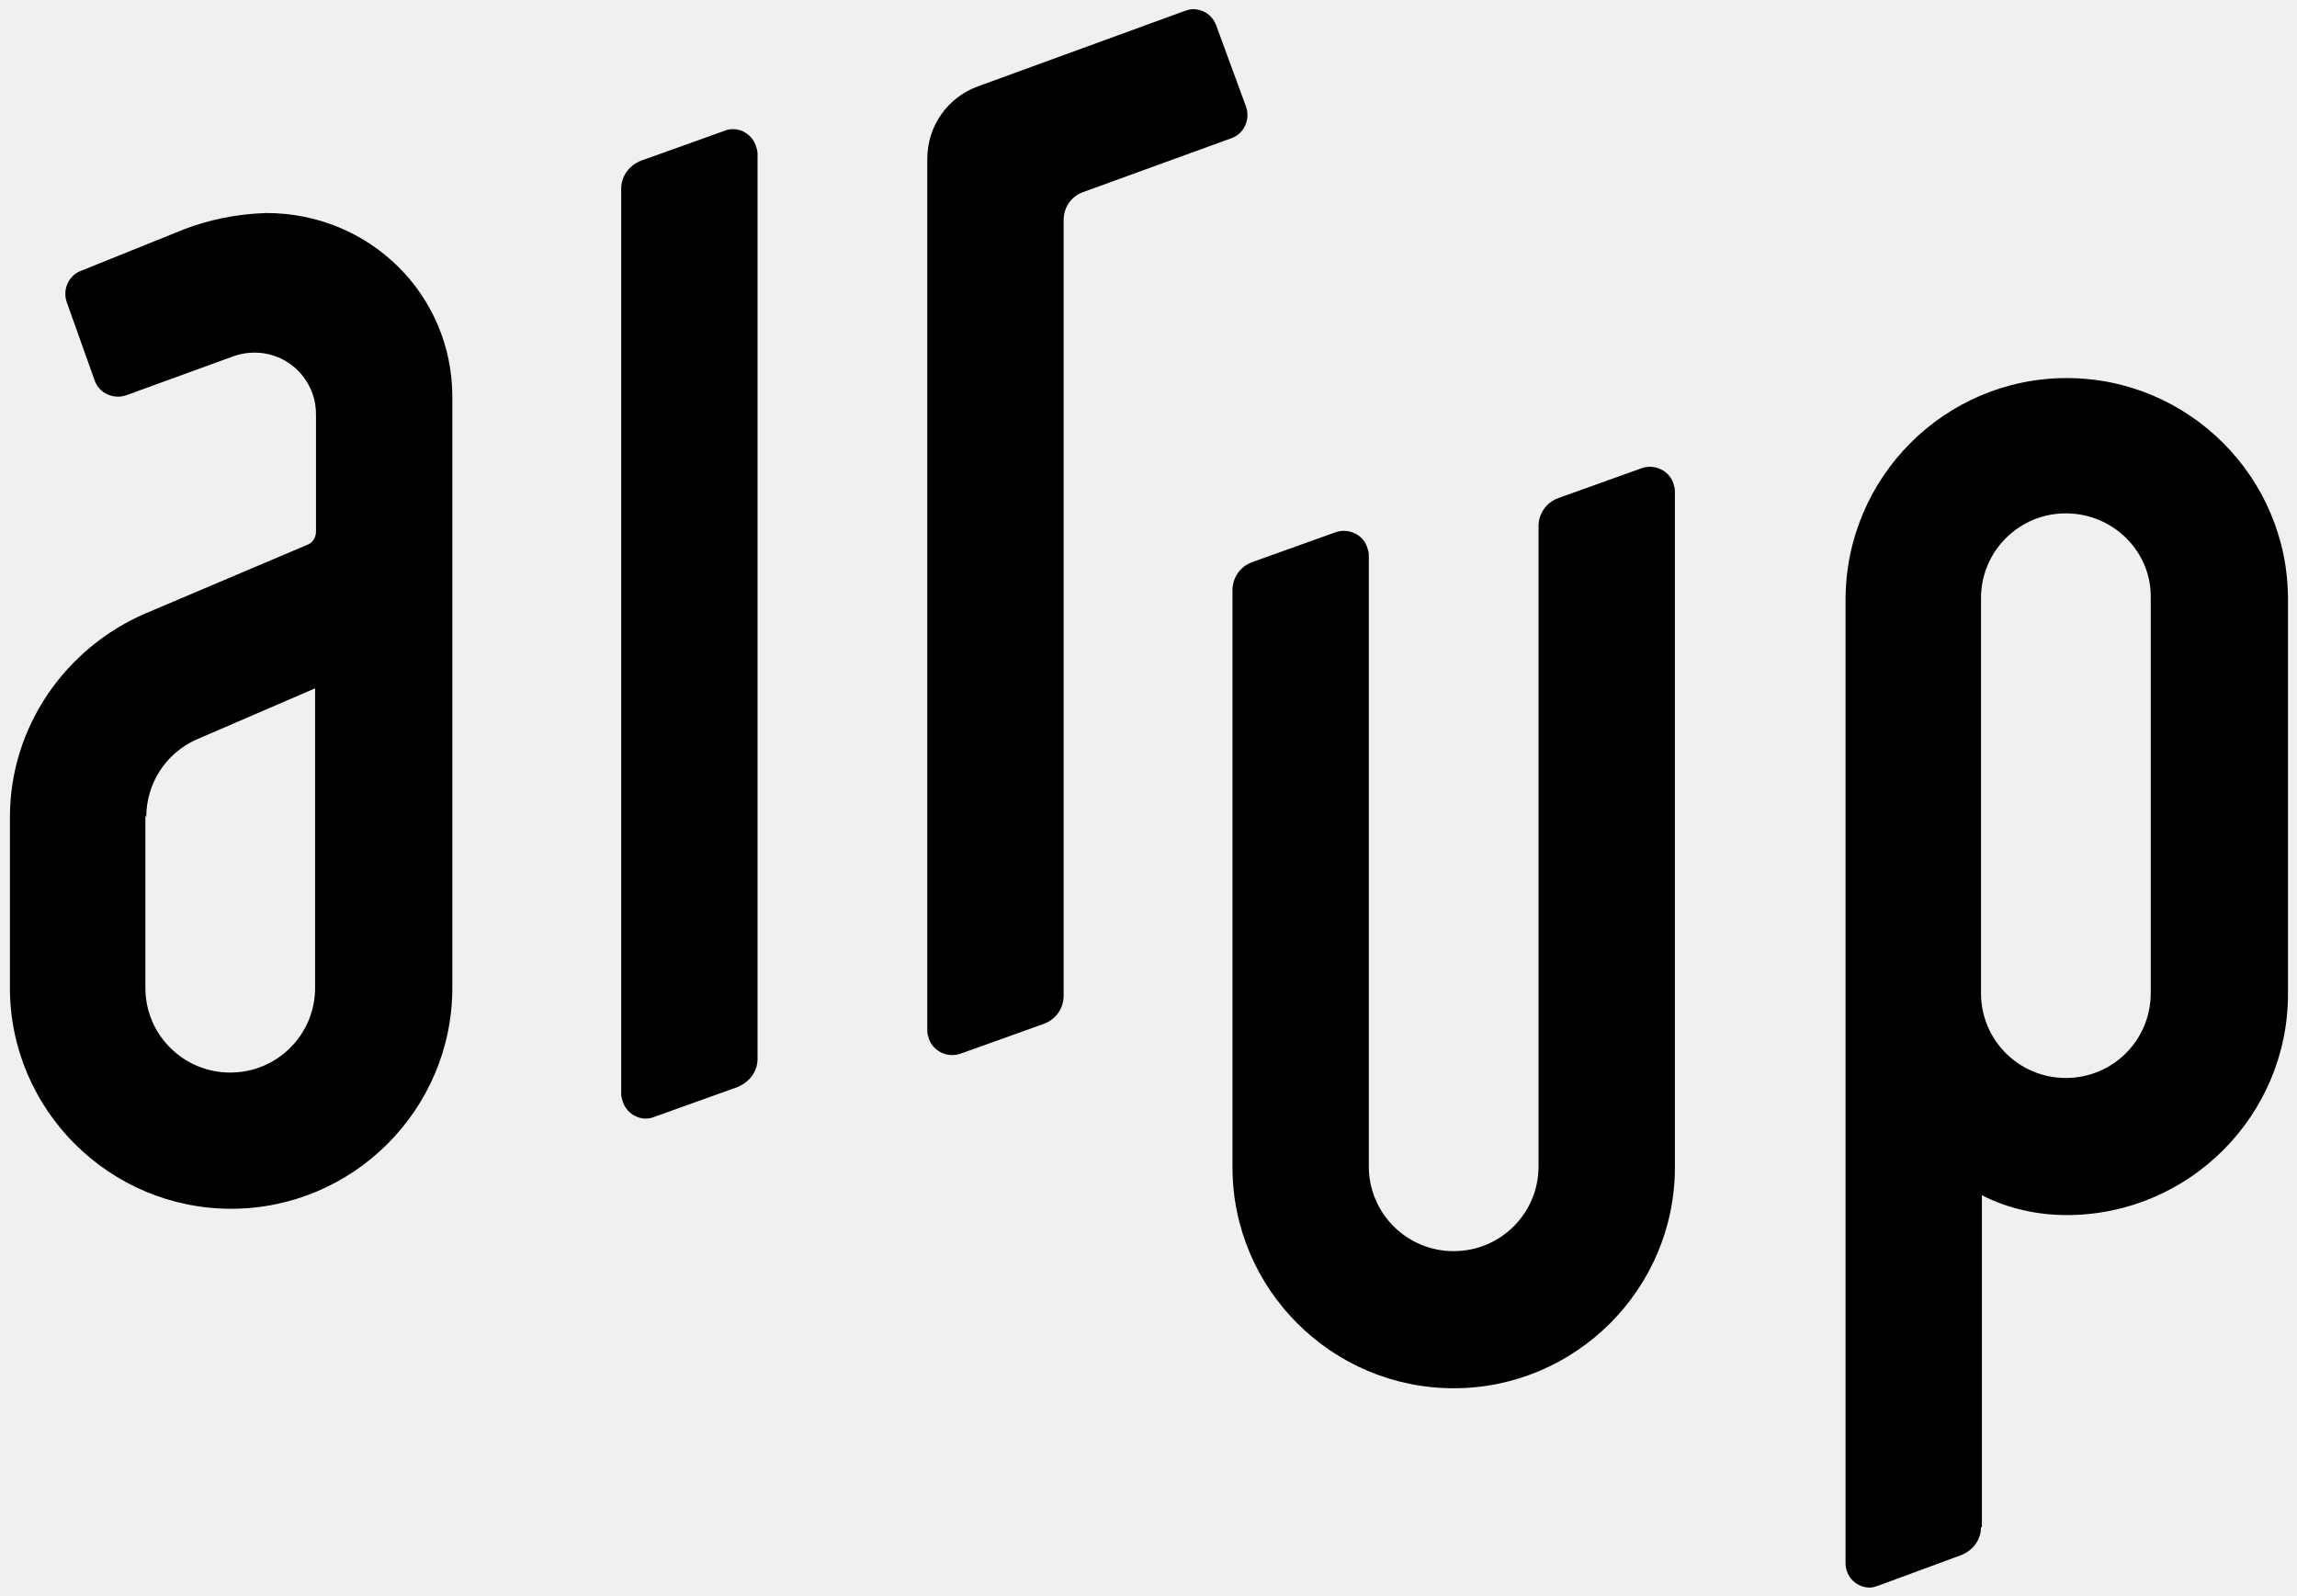
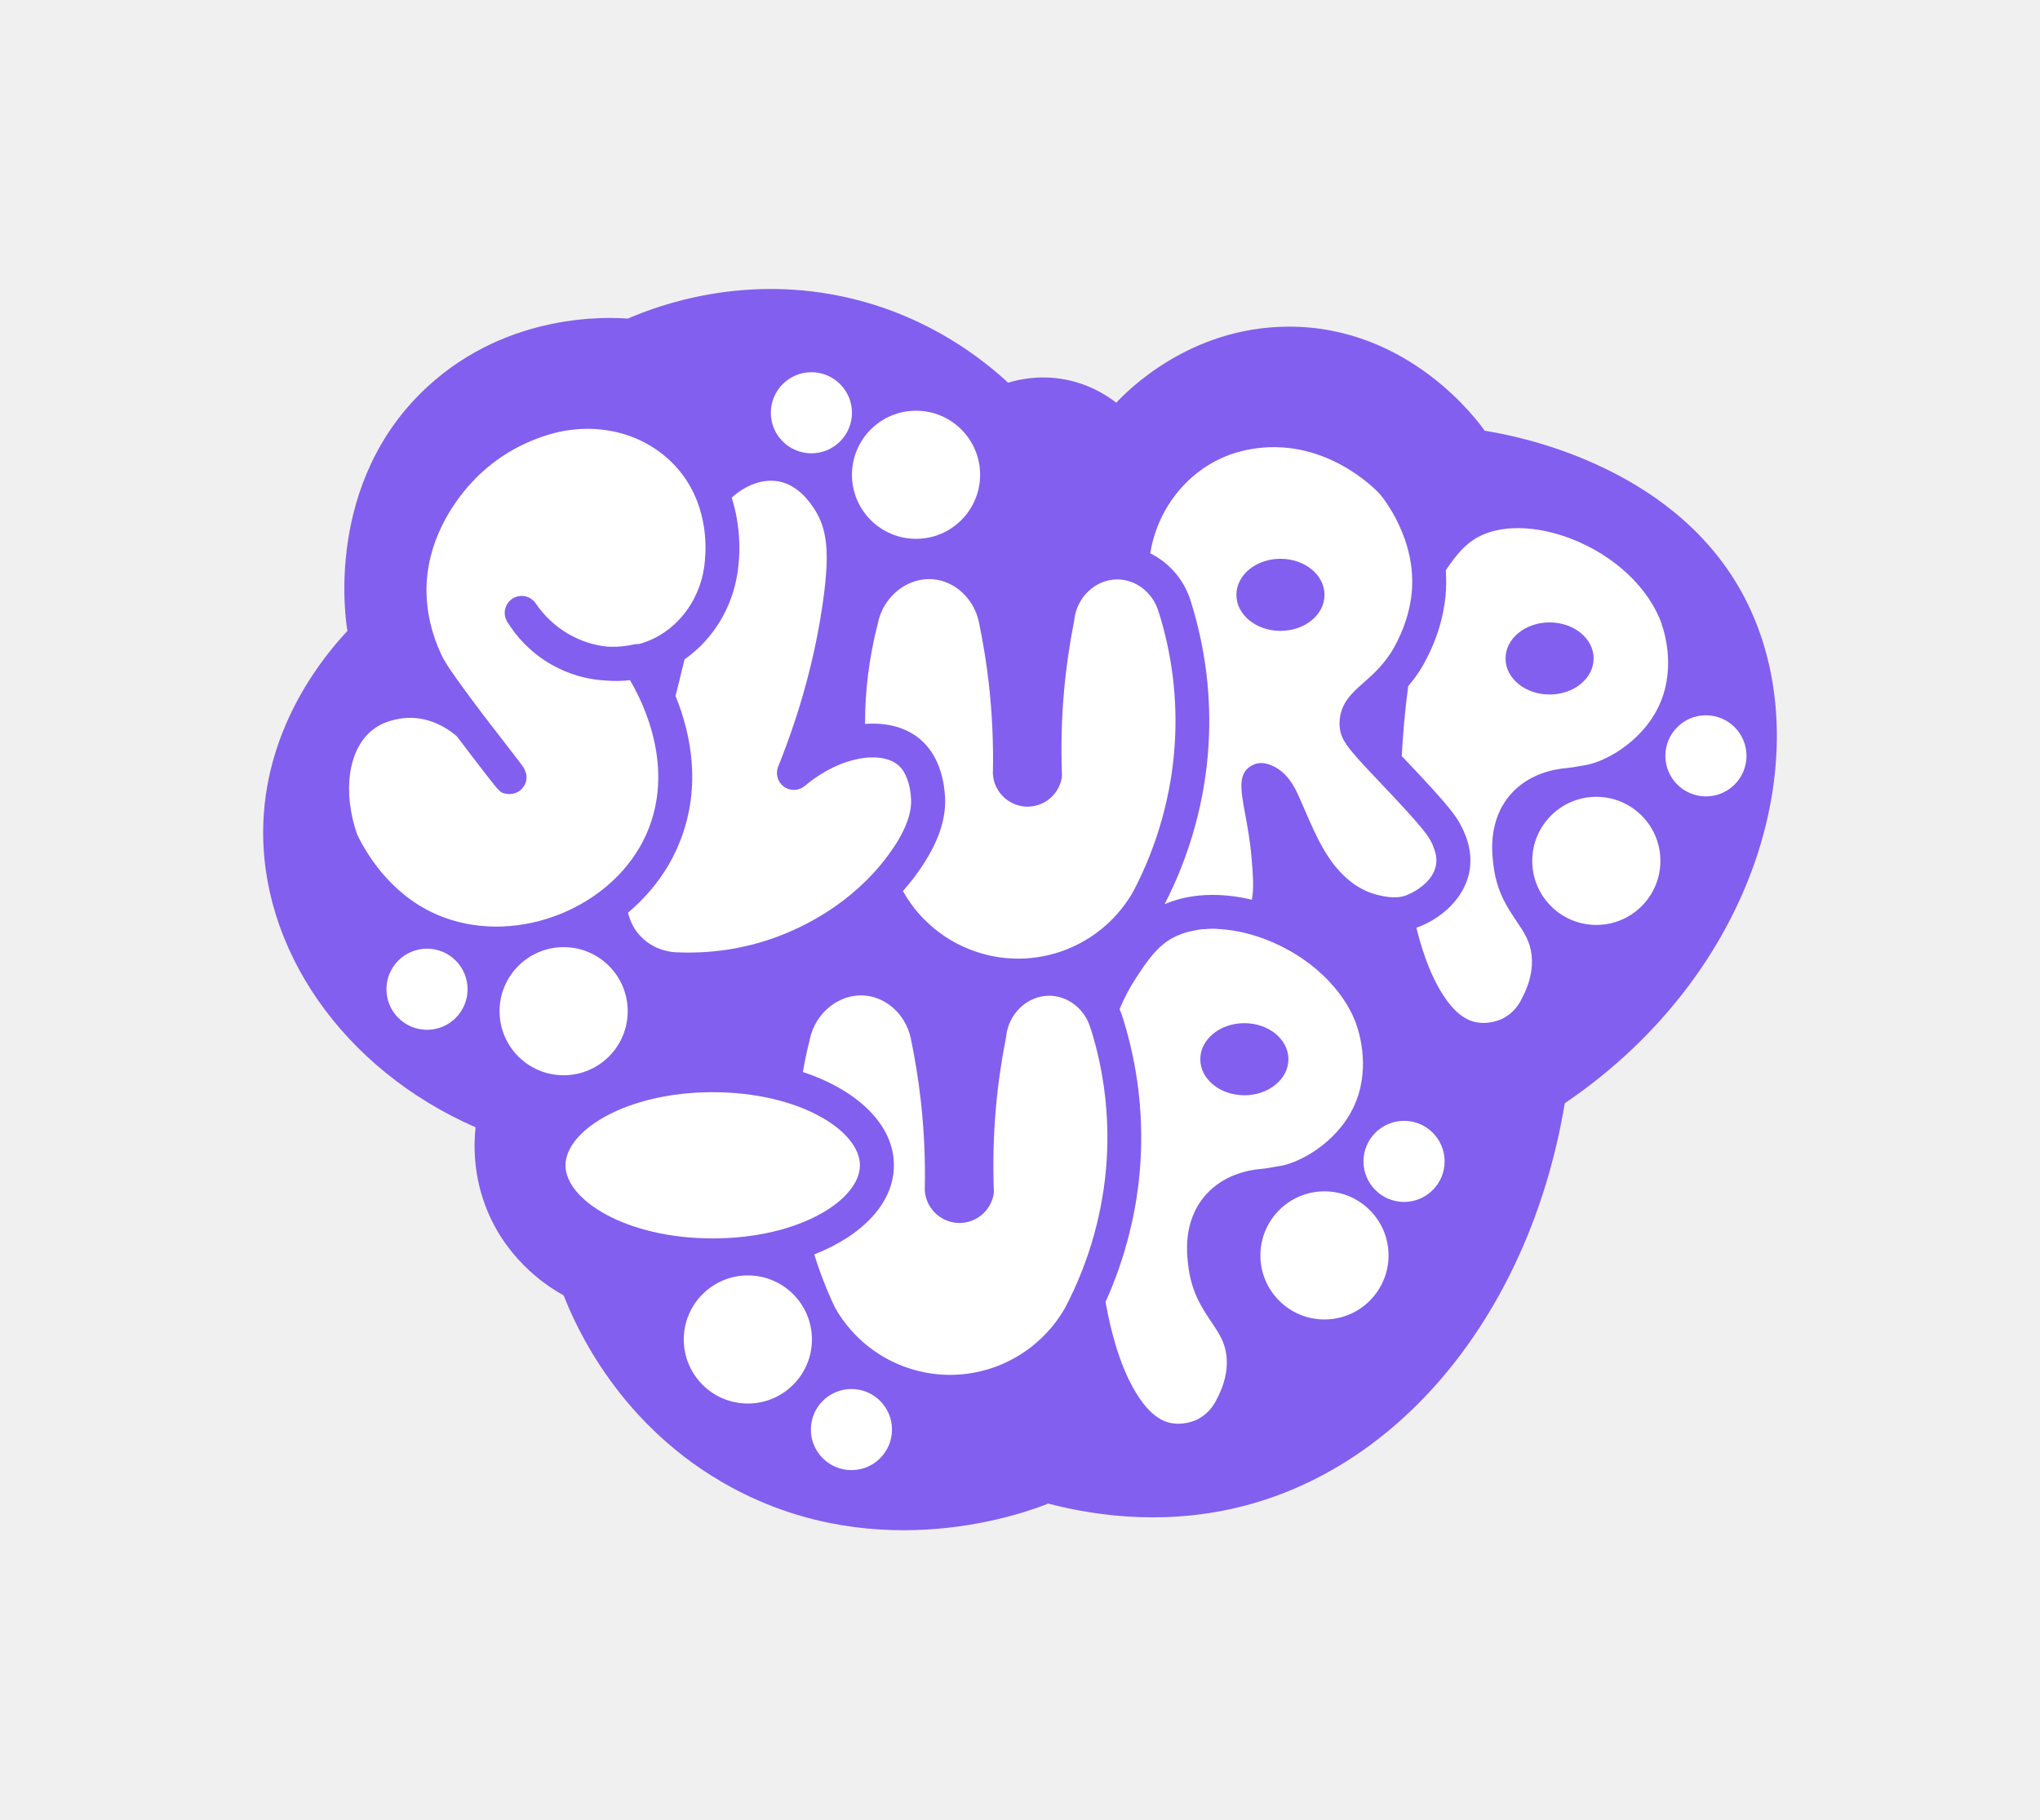
- <svg xmlns="http://www.w3.org/2000/svg" viewBox="0 0 95 66" fill="currentColor">
-   <path d="M69.271 48.275C69.271 53.311 65.163 57.414 60.122 57.414C55.081 57.414 50.973 53.311 50.973 48.275V24.402C50.973 23.917 51.272 23.432 51.794 23.245L55.23 22.015C55.753 21.828 56.35 22.089 56.537 22.611C56.574 22.723 56.612 22.835 56.612 22.947V48.238C56.612 50.177 58.18 51.744 60.122 51.744C62.064 51.744 63.632 50.177 63.632 48.238V21.753C63.632 21.268 63.931 20.784 64.454 20.597L67.889 19.366C68.412 19.18 69.01 19.441 69.197 19.963C69.234 20.075 69.271 20.187 69.271 20.299V48.275Z" fill="currentColor" />
-   <path d="M85.441 21.231C83.499 21.231 81.931 22.798 81.931 24.738V41.076C81.931 43.016 83.499 44.582 85.441 44.582C87.383 44.582 88.951 43.016 88.951 41.076V24.738C88.989 22.798 87.383 21.231 85.441 21.231ZM81.931 63.158C81.931 63.681 81.594 64.128 81.109 64.315L77.674 65.583C77.561 65.62 77.449 65.658 77.337 65.658C76.777 65.658 76.329 65.21 76.329 64.651V24.812C76.329 19.739 80.437 15.636 85.478 15.636C90.52 15.636 94.627 19.739 94.627 24.775V41.113C94.627 46.149 90.52 50.252 85.478 50.252C84.283 50.252 83.051 49.991 81.968 49.431V63.158H81.931Z" fill="currentColor" />
-   <path d="M31.33 43.799V6.348C31.33 6.236 31.293 6.124 31.256 6.012C31.069 5.49 30.471 5.191 29.949 5.415L26.513 6.646C26.028 6.833 25.692 7.28 25.692 7.803V45.254C25.692 45.365 25.729 45.477 25.766 45.589C25.953 46.112 26.55 46.41 27.073 46.186L30.509 44.955C31.032 44.731 31.33 44.284 31.33 43.799Z" fill="currentColor" />
-   <path d="M6.012 33.727V40.852C6.012 42.792 7.58 44.358 9.522 44.358C11.464 44.358 13.032 42.792 13.032 40.852V28.468L8.103 30.594C6.87 31.154 6.049 32.384 6.049 33.802L6.012 33.727ZM0.41 33.802C0.41 30.034 2.725 26.789 6.012 25.372L12.696 22.537C12.92 22.462 13.069 22.238 13.069 21.977V17.165C13.069 16.867 13.032 16.569 12.92 16.27C12.435 14.927 10.978 14.256 9.634 14.741L5.227 16.345C4.705 16.531 4.107 16.27 3.92 15.748L2.763 12.503C2.576 11.98 2.837 11.383 3.36 11.197L7.617 9.481C8.588 9.108 9.746 8.847 11.015 8.81C15.273 8.81 18.708 12.167 18.708 16.419V40.852C18.708 45.888 14.601 49.991 9.559 49.991C4.518 49.991 0.41 45.888 0.41 40.852V33.727" fill="currentColor" />
-   <path d="M50.935 5.714L44.774 7.952C44.288 8.138 43.99 8.586 43.99 9.108V41.188C43.99 41.673 43.691 42.158 43.168 42.344L39.733 43.575C39.21 43.761 38.612 43.5 38.425 42.978C38.388 42.866 38.351 42.754 38.351 42.642V6.572C38.351 5.191 39.21 4.035 40.405 3.587L48.994 0.454C49.106 0.417 49.218 0.38 49.33 0.38C49.778 0.38 50.151 0.641 50.301 1.051L51.533 4.408C51.72 4.93 51.458 5.527 50.935 5.714Z" fill="currentColor" />
+ <svg xmlns="http://www.w3.org/2000/svg" id="Calque_1" data-name="Calque 1" viewBox="0 0 426 380">
+   <defs>
+     <style>
+       .cls-1 {
+         fill: #fff;
+       }
+ 
+       .cls-2 {
+         fill: #825fee;
+       }
+     </style>
+   </defs>
+   <path class="cls-2" d="m131.08,66.56c6.17-2.67,24.42-9.6,46.83-4.18,16.53,4,27.5,12.83,32.61,17.56,2.13-.65,6.05-1.54,10.87-.84,5.86.86,9.89,3.6,11.71,5.02,2.24-2.39,15.27-15.83,35.96-15.89,25.28-.07,39.68,19.89,40.97,21.74,5.63.9,38.54,6.65,53.52,33.45,17.3,30.95,4.53,78.98-36.79,107.03-6.87,41.28-31.84,74.06-65.22,83.62-16.74,4.79-32.08,2.74-42.65,0-4.42,1.76-35.1,13.38-66.06-3.34-23.55-12.72-32.71-33.97-35.12-40.14-2.84-1.57-11.38-6.78-15.89-17.56-3.12-7.46-2.87-14.16-2.51-17.56-27.72-12.12-45.25-37.48-44.32-63.55.74-20.76,12.95-35.2,17.56-40.14-.37-2.09-4.91-31.08,16.72-51.01,17.06-15.71,38.13-14.49,41.81-14.22Z" />
+   <circle class="cls-1" cx="177.8" cy="298.61" r="8.47" />
+   <circle class="cls-1" cx="191.29" cy="99.17" r="13.38" />
+   <circle class="cls-1" cx="333.35" cy="179.82" r="13.38" />
+   <circle class="cls-1" cx="276.58" cy="262.23" r="13.38" />
+   <circle class="cls-1" cx="117.7" cy="211.22" r="13.38" />
+   <circle class="cls-1" cx="89.17" cy="206.63" r="8.47" />
+   <circle class="cls-1" cx="356.24" cy="157.88" r="8.47" />
+   <circle class="cls-1" cx="169.44" cy="86.22" r="8.47" />
+   <path class="cls-1" d="m148.83,228.14c-18.12,0-30.74,8.05-30.74,15.27s12.62,15.27,30.74,15.27,30.74-8.05,30.74-15.27-12.63-15.27-30.74-15.27Z" />
+   <circle class="cls-1" cx="293.2" cy="242.59" r="8.47" />
+   <circle class="cls-1" cx="156.17" cy="279.79" r="13.38" />
+   <path class="cls-1" d="m147.21,116.79c.27-2.62.63-11.72-5.82-19.04-6.16-6.99-16.02-9.78-25.72-7.27-4.73,1.25-11.63,4.13-17.48,10.64-3.49,3.88-9.31,11.99-9.13,22.66.08,4.27,1.09,8.58,3.03,12.81.69,1.51,1.78,3.4,8.79,12.7,3.46,4.47,5.55,7.18,6.77,8.78.62.81,1.02,1.33,1.27,1.66,2.38,3.14-.04,5.16-.32,5.38-.75.58-1.7.84-2.64.72-.99-.13-1.32-.17-2.44-1.5h0s-.04-.04-.07-.09c-.56-.67-1.32-1.66-2.45-3.11-1.07-1.38-3.18-4.13-5.57-7.3-1.35-1.2-5.26-4.17-10.54-3.87-1.02.06-4.53.42-7.17,2.56-5,4.05-6.25,12.8-3.13,21.81,2.38,4.89,7.83,13.45,18.03,17.27,15.82,5.93,35.61-2.18,42.35-17.35,6.08-13.69-.51-27.26-3.41-32.17-1.64.19-3.29.21-4.93.08-3.01-.15-6.48-.84-10.05-2.59-5.52-2.7-8.84-6.76-10.65-9.68-1.02-1.64-.53-3.79,1.08-4.84,1.62-1.05,3.78-.61,4.86.99,3.56,5.25,9.17,8.47,14.97,9.03,2.31.13,4.26-.17,5.55-.46.35-.08.7-.11,1.04-.08.61-.17,1.21-.37,1.81-.6,6.73-2.64,11.43-9.32,11.98-17.02,0-.04,0-.07,0-.11Z" />
+   <path class="cls-1" d="m347.01,130.36c-2.66-7.55-9.93-14.39-18.99-17.85-7.37-2.82-14.64-2.93-19.44-.29-2.85,1.57-4.72,4.03-6.67,6.92.13,1.75.13,3.58-.06,5.47-.83,8.34-4.81,14.65-5.6,15.83-.73,1.09-1.46,2.04-2.19,2.9-.64,4.86-1.09,9.74-1.34,14.59.21.23.43.45.65.68,10.05,10.6,11.03,12.19,12.37,15.21,1.62,3.65,1.75,7.37.35,10.75-1.6,3.88-5.27,7.26-9.83,9.04-.16.06-.33.12-.49.17,1.46,5.94,3.58,11.53,6.64,15.57h0c1.6,2.11,3.4,3.5,5.2,4.02,3.1.89,5.91-.47,6.22-.63,2.14-1.09,3.27-2.82,3.75-3.76.01-.03.03-.06.04-.08,1.8-3.25,2.54-6.4,2.22-9.36-.32-2.92-1.57-4.77-3.15-7.12-1.9-2.82-4.05-6.01-4.77-11.29-.36-2.62-1.3-9.6,3.47-15.13,3.73-4.32,8.98-5.34,11.78-5.57.93-.08,1.66-.22,2.24-.33.44-.09.79-.15,1.05-.18,4.23-.47,12.18-4.67,15.84-12.23,3.65-7.53,1.45-15.18.68-17.35Zm-23.42,14.71c-5.08,0-9.2-3.37-9.2-7.53s4.12-7.53,9.2-7.53,9.2,3.37,9.2,7.53-4.12,7.53-9.2,7.53Z" />
+   <path class="cls-1" d="m242.01,128.03s-.02-.06-.03-.1c-1.13-4.06-4.7-6.9-8.67-6.9h-.01c-4.53,0-8.47,3.72-8.97,8.48-.01.11-.03.21-.05.32-.96,4.85-1.67,9.8-2.1,14.72-.5,5.71-.64,11.51-.42,17.24.01.27,0,.53-.06.79-.68,3.6-3.94,6.14-7.6,5.9-3.6-.24-6.51-3.14-6.76-6.75,0-.11,0-.21,0-.32.13-6.16-.15-12.39-.84-18.51-.49-4.36-1.2-8.74-2.1-13.03-1.03-4.77-4.9-8.41-9.4-8.86-5.42-.54-10.57,3.52-11.7,9.24-.01.06-.03.13-.04.19-1.76,6.88-2.63,13.83-2.62,20.78,4.6-.36,8.79.74,11.78,3.43,4.02,3.61,4.82,9.14,4.94,12.11.19,4.93-1.81,10.17-6.12,16.04-.86,1.17-1.76,2.27-2.68,3.32.01.02.02.04.03.07,4.88,8.67,14.08,14.05,24.03,14.05s19.19-5.4,24.07-14.11c5.01-9.54,7.99-20.22,8.64-30.89.56-9.2-.55-18.36-3.3-27.21Z" />
+   <path class="cls-1" d="m141.43,177.12c-2.35,5.3-5.94,9.84-10.28,13.51.32,1.38.95,3,2.22,4.5,2.74,3.23,6.47,3.7,7.55,3.77,7.29.37,14.41-.68,21.14-3.14,5.53-2.02,15.92-6.93,23.45-17.17,3.28-4.46,4.88-8.35,4.75-11.56-.12-3.11-1.09-5.77-2.59-7.12-3.38-3.03-11.83-2.26-19.61,4.26-1.25,1.04-3.04,1.11-4.36.15-1.32-.96-1.81-2.69-1.2-4.19,4.61-11.43,7.78-23.11,9.39-34.7,1.4-10,.89-15.05-1.95-19.28-.8-1.19-3.23-4.83-7.32-5.59-3.23-.61-6.86.7-9.82,3.39,1.9,6.02,1.68,11.36,1.46,13.5-.6,8.32-4.87,15.77-11.3,20.27-.17.67-.34,1.35-.5,2.02-.46,1.87-.93,3.76-1.39,5.64,3.18,7.81,5.76,19.57.35,31.74Z" />
+   <g>
+     <path class="cls-1" d="m249.88,194.28c1.76.3,3.33.1,4.51-.22-1.58-.07-3.09,0-4.51.22Z" />
+     <path class="cls-1" d="m299.27,176.7c-.85-1.91-1.31-2.96-11.04-13.22-6.94-7.32-8.59-9.06-8.5-12.57.1-3.98,2.63-6.21,5.07-8.36,1.73-1.53,3.69-3.25,5.55-6.05.38-.58,3.76-5.8,4.44-12.6,1.12-11.31-6.08-20.04-6.66-20.72-.72-.78-11.52-12.21-27.22-9.31-.45.08-.89.18-.96.2,0,0,0,0,0,0-.42.09-.84.2-1.25.31-9.74,2.68-16.91,11.19-18.5,21.2,4.06,2.01,7.27,5.73,8.58,10.39,2.99,9.66,4.2,19.65,3.59,29.7-.69,11.46-3.87,22.92-9.17,33.19,5.14-2.21,11.51-2.53,18.21-.93.46-2.24.26-5.16-.08-9.01-.3-3.43-.88-6.57-1.35-9.09-.93-5.04-1.6-8.68,1.85-10.13.94-.4,1.95-.42,3.08-.05,3.9,1.26,5.58,5.06,6.4,6.89.38.86.76,1.72,1.13,2.58,2.53,5.84,4.91,11.35,9.65,15.06,2.2,1.72,4.31,2.43,5.38,2.7,1.19.3,3.96,1.01,6.2.13,2.15-.84,4.82-2.63,5.85-5.13.66-1.59.56-3.29-.28-5.18Zm-31.88-44.92c-5.08,0-9.2-3.37-9.2-7.53s4.12-7.53,9.2-7.53,9.2,3.37,9.2,7.53-4.12,7.53-9.2,7.53Z" />
+   </g>
+   <g>
+     <path class="cls-1" d="m283.27,214.07c-2.66-7.55-9.93-14.39-18.99-17.85-7.37-2.82-14.64-2.93-19.44-.29-3.29,1.81-5.27,4.8-7.56,8.26-1.37,2.07-2.52,4.28-3.49,6.59.3.69.57,1.41.78,2.15,2.99,9.66,4.2,19.65,3.59,29.7-.61,10.04-3.12,20.08-7.3,29.33,1.42,7.9,3.81,15.83,7.82,21.11,1.6,2.11,3.4,3.5,5.2,4.02,3.11.89,5.91-.47,6.22-.63,2.14-1.1,3.27-2.83,3.76-3.76.01-.03.03-.05.04-.08,1.79-3.25,2.54-6.4,2.22-9.36-.32-2.92-1.57-4.77-3.15-7.12-1.9-2.82-4.05-6.01-4.77-11.29-.36-2.62-1.3-9.6,3.47-15.13,3.73-4.32,8.98-5.34,11.78-5.57.93-.07,1.66-.22,2.24-.33.44-.09.79-.15,1.05-.18,4.22-.47,12.18-4.67,15.84-12.23,3.65-7.53,1.44-15.18.68-17.35Zm-23.42,14.71c-5.08,0-9.2-3.37-9.2-7.53s4.12-7.53,9.2-7.53,9.2,3.37,9.2,7.53-4.12,7.53-9.2,7.53Z" />
+     <polygon class="cls-1" points="238.68 293.07 238.68 293.07 238.68 293.07 238.68 293.07" />
+   </g>
+   <path class="cls-1" d="m227.79,214.99s-.02-.06-.03-.1c-1.13-4.06-4.7-6.9-8.67-6.9h-.01c-4.53,0-8.47,3.72-8.97,8.48-.01.11-.03.21-.05.32-.96,4.84-1.67,9.8-2.1,14.72-.5,5.71-.64,11.51-.42,17.24.01.27,0,.53-.06.79-.68,3.6-3.94,6.14-7.6,5.9-3.6-.24-6.51-3.14-6.76-6.75,0-.11,0-.21,0-.32.13-6.16-.15-12.39-.84-18.51-.49-4.36-1.2-8.74-2.1-13.03-1.03-4.77-4.9-8.41-9.4-8.86-5.42-.55-10.57,3.52-11.7,9.24-.01.06-.03.13-.04.19-.56,2.17-1,4.34-1.38,6.52,11.44,3.8,19.01,11.02,19.01,19.48,0,7.86-6.53,14.65-16.63,18.62,1.17,3.79,2.61,7.5,4.33,11.11,4.88,8.67,14.08,14.05,24.03,14.05s19.19-5.41,24.07-14.11c5.01-9.54,7.99-20.22,8.64-30.89.56-9.2-.55-18.36-3.3-27.21Z" />
</svg>
